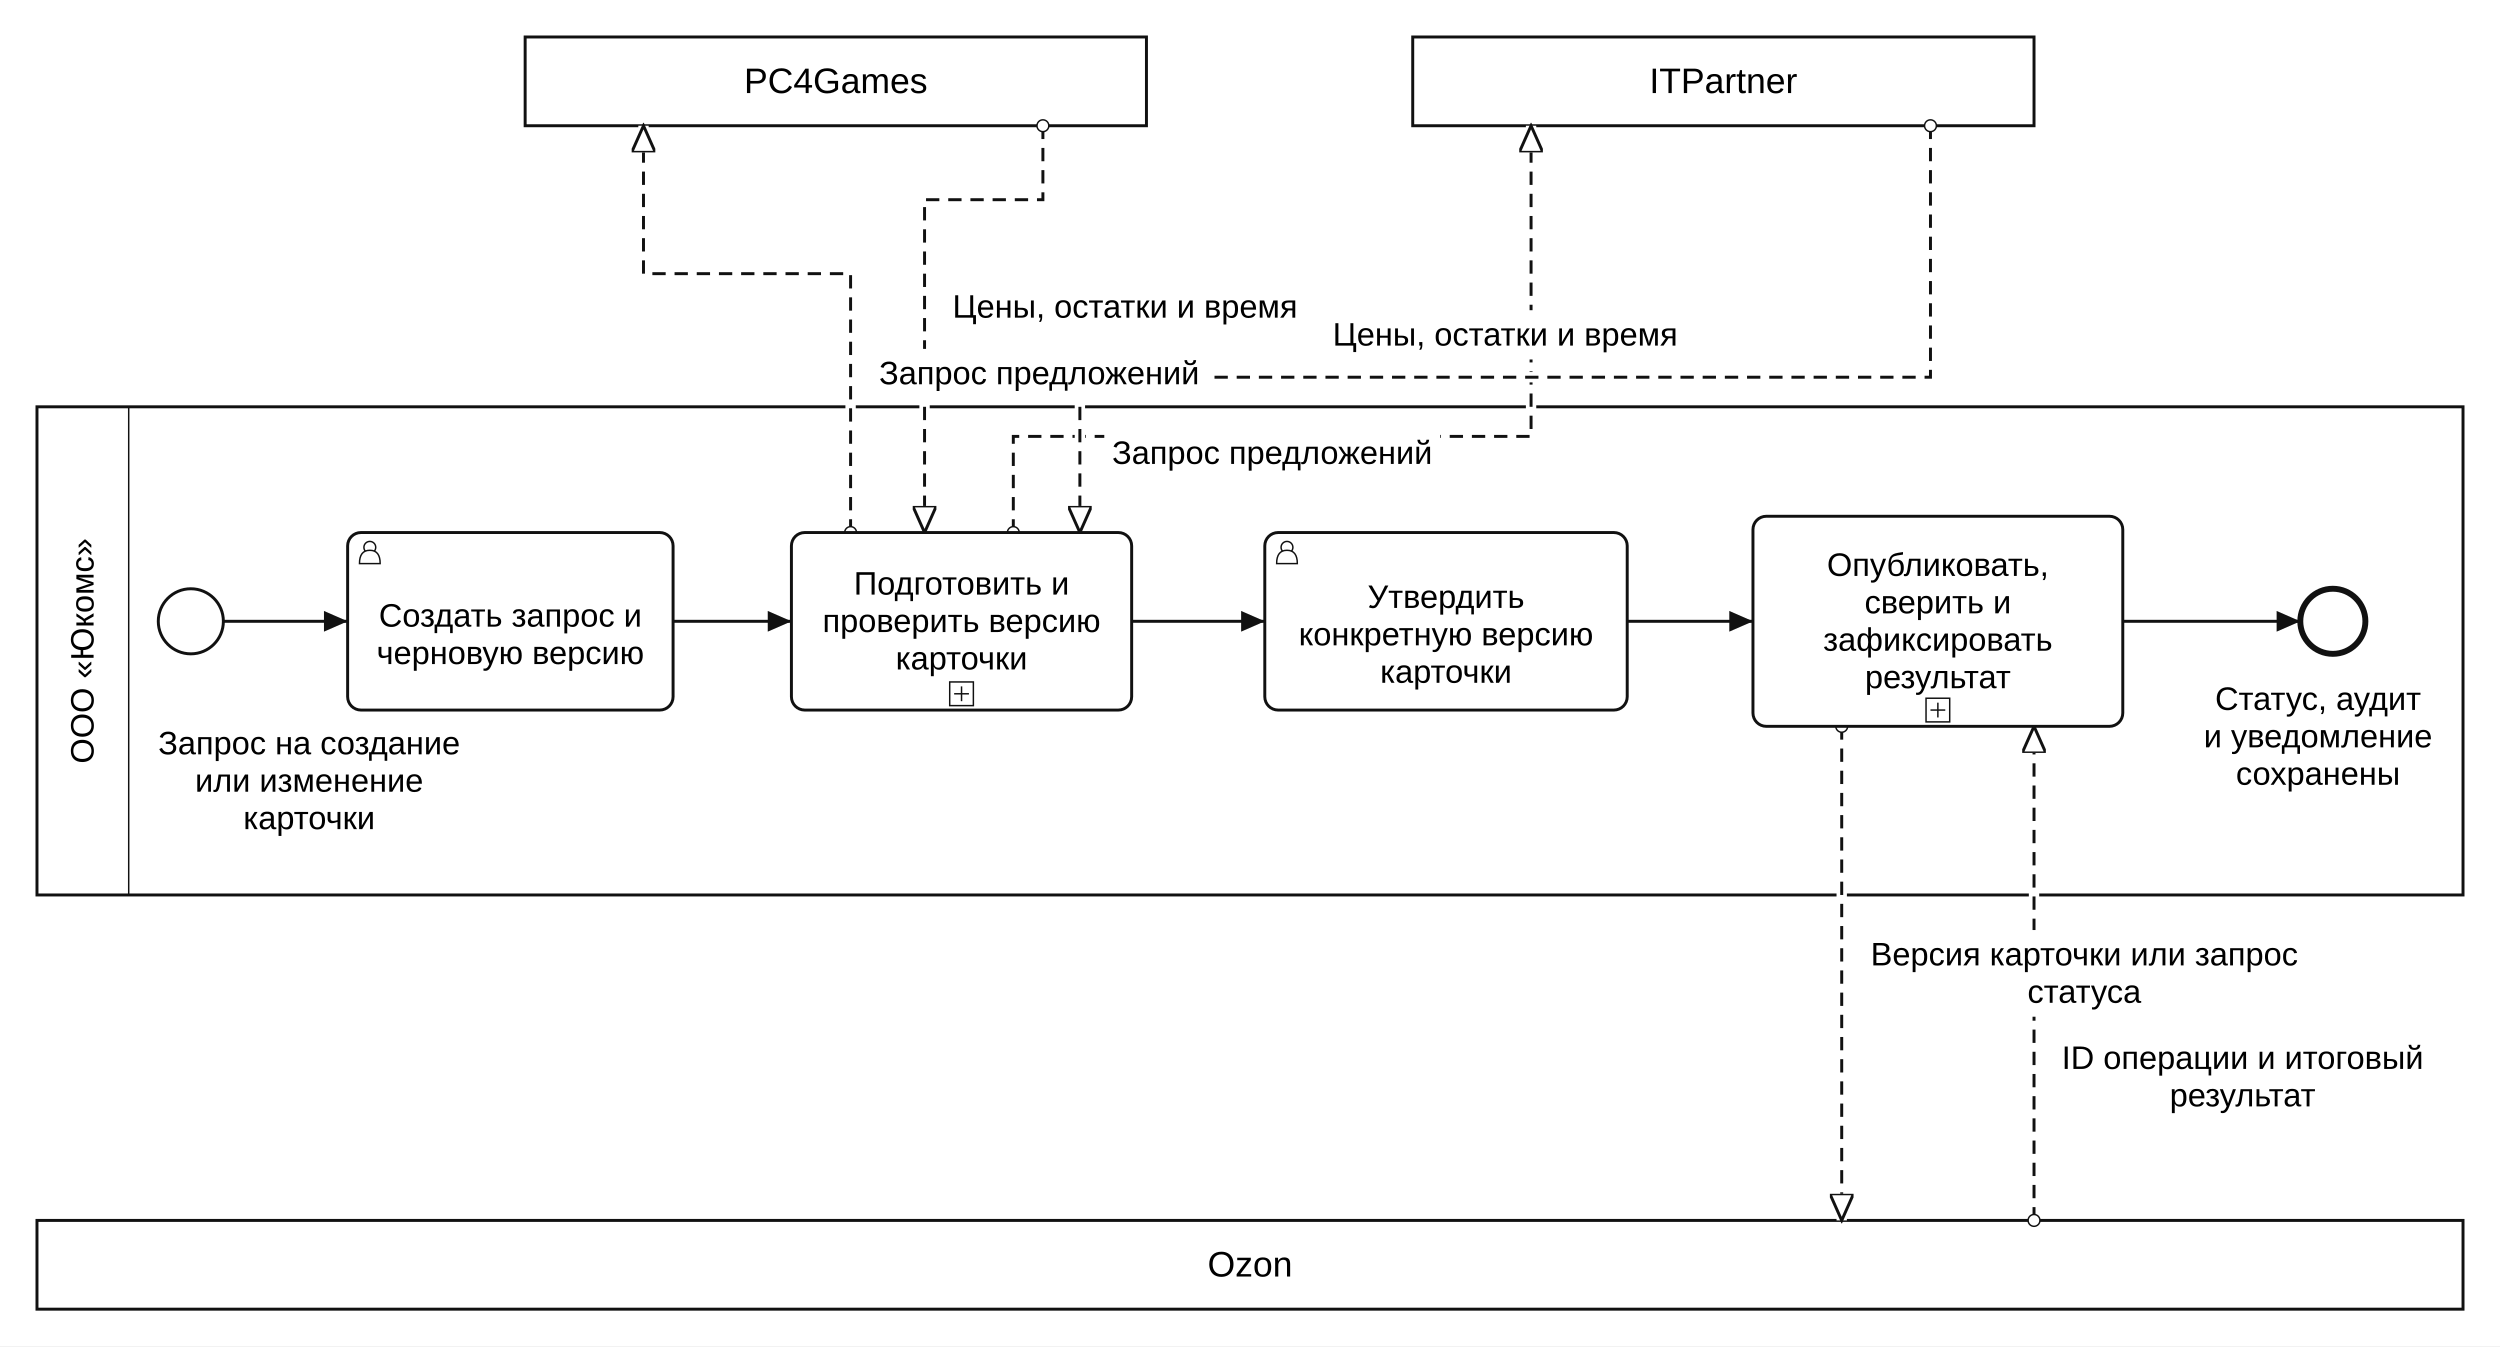
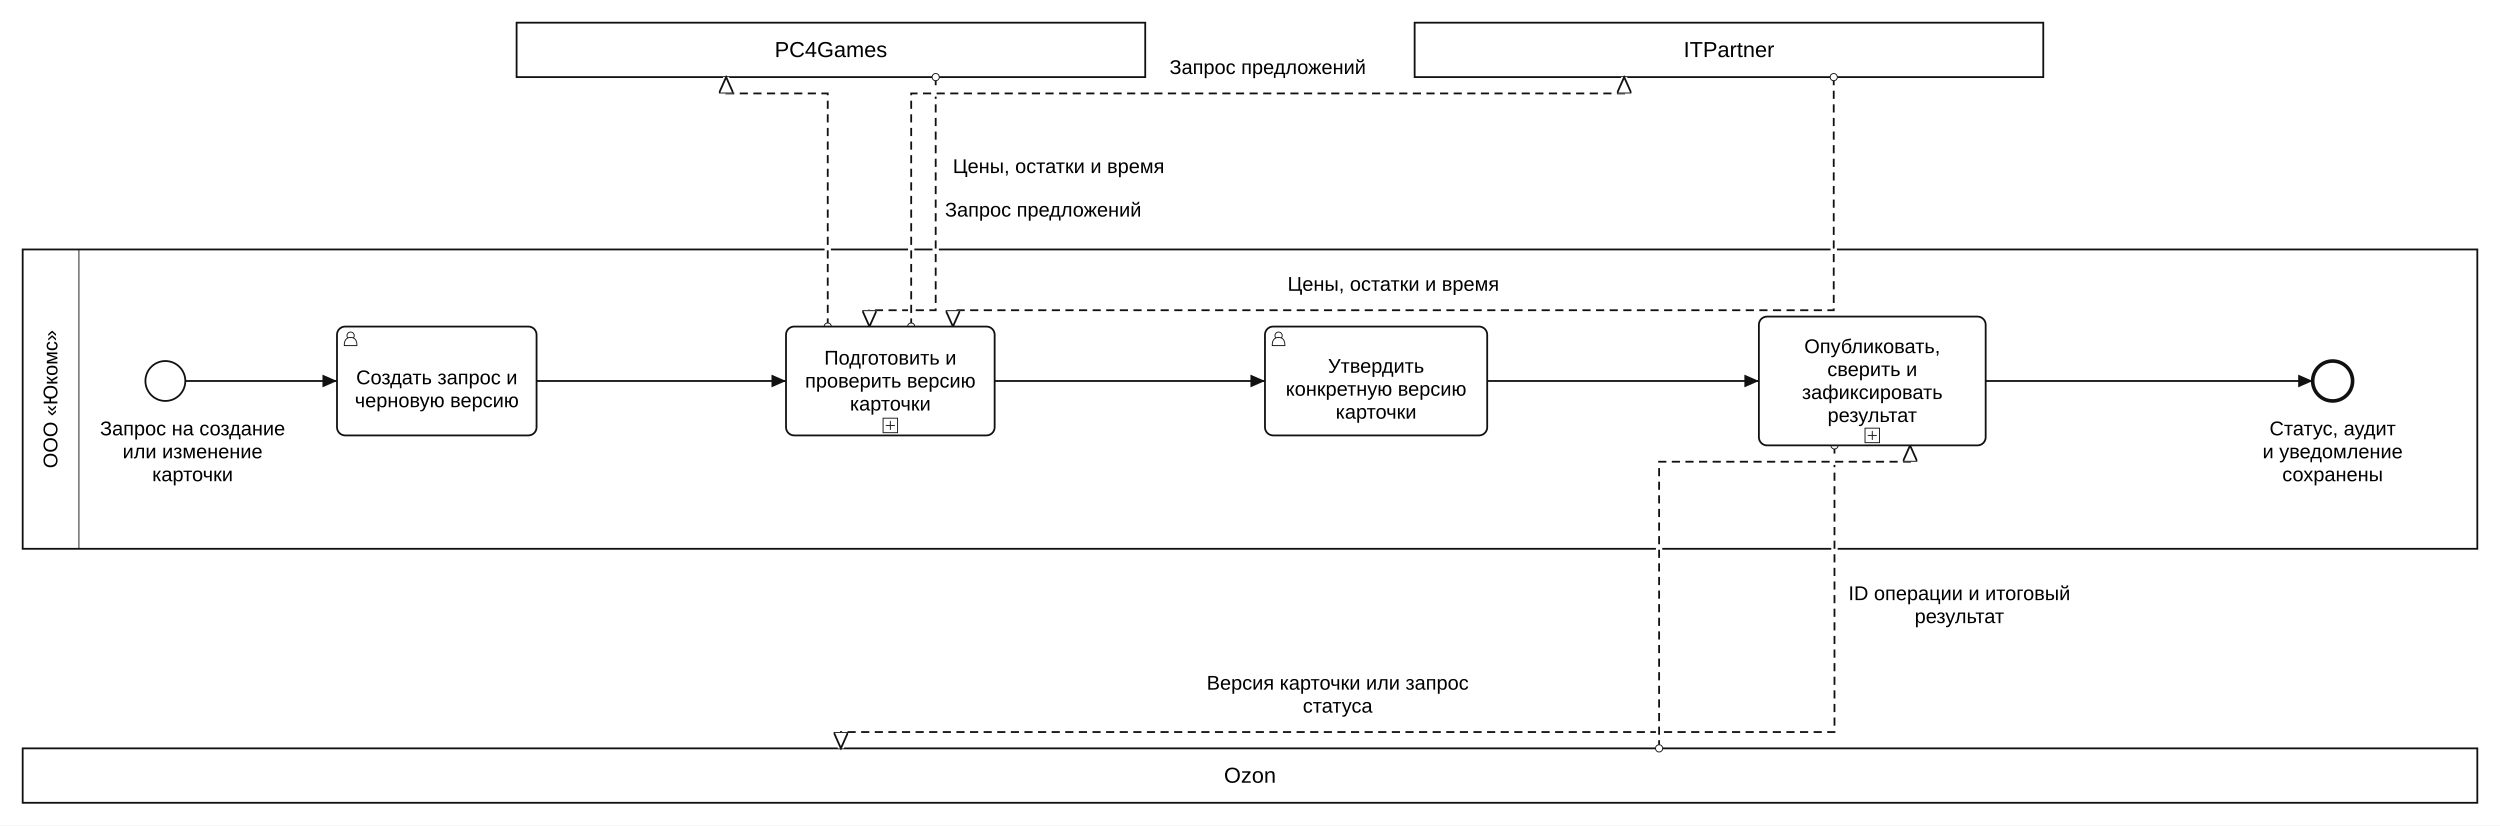
- <svg xmlns="http://www.w3.org/2000/svg" width="1690" height="910" viewBox="-5 -5 1690 910">
+ <svg xmlns="http://www.w3.org/2000/svg" width="2756" height="910" viewBox="8 -5 2756 910">
  <defs>
    <marker id="sequence" markerWidth="9" markerHeight="7" refX="8" refY="3.5" orient="auto">
      <path d="M0 0L8 3.5L0 7Z" fill="#111" />
    </marker>
    <marker id="message" markerWidth="10" markerHeight="8" refX="9" refY="4" orient="auto">
      <path d="M0 0L9 4L0 8Z" fill="white" stroke="#111" />
    </marker>
  </defs>
-   <rect x="-5" y="-5" width="1690" height="910" fill="white" />
-   <rect x="20" y="270" width="1640" height="330" fill="white" stroke="#111" stroke-width="2" />
-   <path d="M82 270V600" stroke="#111" />
-   <g transform="translate(51 435) rotate(-90)">
+   <rect x="8" y="-5" width="2756" height="910" fill="white" />
+   <rect x="33" y="270" width="2706" height="330" fill="white" stroke="#111" stroke-width="2" />
+   <path d="M95 270V600" stroke="#111" />
+   <g transform="translate(64 435) rotate(-90)">
    <text x="0" y="7.26" text-anchor="middle" font-family="Arial" font-size="22" font-weight="normal">ООО «Юкомс»</text>
  </g>
-   <rect x="350" y="20" width="420" height="60" fill="white" stroke="#111" stroke-width="2" />
-   <text x="560" y="57.92" text-anchor="middle" font-family="Arial" font-size="24" font-weight="normal">PC4Games</text>
-   <rect x="950" y="20" width="420" height="60" fill="white" stroke="#111" stroke-width="2" />
-   <text x="1160" y="57.92" text-anchor="middle" font-family="Arial" font-size="24" font-weight="normal">ITPartner</text>
-   <rect x="20" y="820" width="1640" height="60" fill="white" stroke="#111" stroke-width="2" />
-   <text x="840" y="857.92" text-anchor="middle" font-family="Arial" font-size="24" font-weight="normal">Ozon</text>
-   <path d="M146 415L230 415" fill="none" stroke="white" stroke-width="7" />
-   <path d="M146 415L230 415" fill="none" stroke="#111" stroke-width="2" marker-end="url(#sequence)" />
-   <path d="M450 415L530 415" fill="none" stroke="white" stroke-width="7" />
-   <path d="M450 415L530 415" fill="none" stroke="#111" stroke-width="2" marker-end="url(#sequence)" />
-   <path d="M760 415L850 415" fill="none" stroke="white" stroke-width="7" />
-   <path d="M760 415L850 415" fill="none" stroke="#111" stroke-width="2" marker-end="url(#sequence)" />
-   <path d="M1095 415L1180 415" fill="none" stroke="white" stroke-width="7" />
-   <path d="M1095 415L1180 415" fill="none" stroke="#111" stroke-width="2" marker-end="url(#sequence)" />
-   <path d="M1430 415L1550 415" fill="none" stroke="white" stroke-width="7" />
-   <path d="M1430 415L1550 415" fill="none" stroke="#111" stroke-width="2" marker-end="url(#sequence)" />
-   <path d="M570 355L570 180L430 180L430 80" fill="none" stroke="white" stroke-width="7" />
-   <path d="M570 355L570 180L430 180L430 80" fill="none" stroke="#111" stroke-width="2" stroke-dasharray="9 6" marker-end="url(#message)" />
-   <circle cx="570" cy="355" r="4" fill="white" stroke="#111" />
-   <path d="M700 80L700 130L620 130L620 355" fill="none" stroke="white" stroke-width="7" />
-   <path d="M700 80L700 130L620 130L620 355" fill="none" stroke="#111" stroke-width="2" stroke-dasharray="9 6" marker-end="url(#message)" />
-   <circle cx="700" cy="80" r="4" fill="white" stroke="#111" />
-   <path d="M680 355L680 290L1030 290L1030 80" fill="none" stroke="white" stroke-width="7" />
-   <path d="M680 355L680 290L1030 290L1030 80" fill="none" stroke="#111" stroke-width="2" stroke-dasharray="9 6" marker-end="url(#message)" />
-   <circle cx="680" cy="355" r="4" fill="white" stroke="#111" />
-   <path d="M1300 80L1300 250L725 250L725 355" fill="none" stroke="white" stroke-width="7" />
-   <path d="M1300 80L1300 250L725 250L725 355" fill="none" stroke="#111" stroke-width="2" stroke-dasharray="9 6" marker-end="url(#message)" />
-   <circle cx="1300" cy="80" r="4" fill="white" stroke="#111" />
-   <path d="M1240 486L1240 820" fill="none" stroke="white" stroke-width="7" />
-   <path d="M1240 486L1240 820" fill="none" stroke="#111" stroke-width="2" stroke-dasharray="9 6" marker-end="url(#message)" />
-   <circle cx="1240" cy="486" r="4" fill="white" stroke="#111" />
-   <path d="M1370 820L1370 486" fill="none" stroke="white" stroke-width="7" />
-   <path d="M1370 820L1370 486" fill="none" stroke="#111" stroke-width="2" stroke-dasharray="9 6" marker-end="url(#message)" />
-   <circle cx="1370" cy="820" r="4" fill="white" stroke="#111" />
-   <circle cx="124" cy="415" r="22" fill="white" stroke="#111" stroke-width="2" />
-   <rect x="230" y="355" width="220" height="120" rx="9" fill="white" stroke="#111" stroke-width="2" />
-   <text x="340" y="418.61" text-anchor="middle" font-family="Arial" font-size="22" font-weight="normal">Создать запрос и</text>
-   <text x="340" y="443.91" text-anchor="middle" font-family="Arial" font-size="22" font-weight="normal">черновую версию</text>
-   <circle cx="245" cy="365" r="4" fill="white" stroke="#111" />
-   <path d="M238 376q0-9 7-9q7 0 7 9Z" fill="white" stroke="#111" />
-   <rect x="530" y="355" width="230" height="120" rx="9" fill="white" stroke="#111" stroke-width="2" />
-   <text x="645" y="396.96" text-anchor="middle" font-family="Arial" font-size="22" font-weight="normal">Подготовить и</text>
-   <text x="645" y="422.26" text-anchor="middle" font-family="Arial" font-size="22" font-weight="normal">проверить версию</text>
-   <text x="645" y="447.56" text-anchor="middle" font-family="Arial" font-size="22" font-weight="normal">карточки</text>
-   <rect x="637" y="456" width="16" height="16" fill="white" stroke="#111" />
-   <path d="M640 464H650M645 459V469" stroke="#111" />
-   <rect x="850" y="355" width="245" height="120" rx="9" fill="white" stroke="#111" stroke-width="2" />
-   <text x="972.5" y="405.96" text-anchor="middle" font-family="Arial" font-size="22" font-weight="normal">Утвердить</text>
-   <text x="972.5" y="431.26" text-anchor="middle" font-family="Arial" font-size="22" font-weight="normal">конкретную версию</text>
-   <text x="972.5" y="456.56" text-anchor="middle" font-family="Arial" font-size="22" font-weight="normal">карточки</text>
-   <circle cx="865" cy="365" r="4" fill="white" stroke="#111" />
-   <path d="M858 376q0-9 7-9q7 0 7 9Z" fill="white" stroke="#111" />
-   <rect x="1180" y="344" width="250" height="142" rx="9" fill="white" stroke="#111" stroke-width="2" />
-   <text x="1305" y="384.31" text-anchor="middle" font-family="Arial" font-size="22" font-weight="normal">Опубликовать,</text>
-   <text x="1305" y="409.61" text-anchor="middle" font-family="Arial" font-size="22" font-weight="normal">сверить и</text>
-   <text x="1305" y="434.91" text-anchor="middle" font-family="Arial" font-size="22" font-weight="normal">зафиксировать</text>
-   <text x="1305" y="460.21" text-anchor="middle" font-family="Arial" font-size="22" font-weight="normal">результат</text>
-   <rect x="1297" y="467" width="16" height="16" fill="white" stroke="#111" />
-   <path d="M1300 475H1310M1305 470V480" stroke="#111" />
-   <circle cx="1572" cy="415" r="22" fill="white" stroke="#111" stroke-width="4" />
-   <rect x="96.5" y="481" width="215" height="83.9" fill="white" />
-   <text x="204" y="504.91" text-anchor="middle" font-family="Arial" font-size="22" font-weight="normal">Запрос на создание</text>
-   <text x="204" y="530.21" text-anchor="middle" font-family="Arial" font-size="22" font-weight="normal">или изменение</text>
-   <text x="204" y="555.51" text-anchor="middle" font-family="Arial" font-size="22" font-weight="normal">карточки</text>
-   <rect x="1479.5" y="451" width="165" height="83.9" fill="white" />
-   <text x="1562" y="474.91" text-anchor="middle" font-family="Arial" font-size="22" font-weight="normal">Статус, аудит</text>
-   <text x="1562" y="500.21" text-anchor="middle" font-family="Arial" font-size="22" font-weight="normal">и уведомление</text>
-   <text x="1562" y="525.51" text-anchor="middle" font-family="Arial" font-size="22" font-weight="normal">сохранены</text>
-   <rect x="584" y="230.85" width="227" height="33.3" fill="white" />
-   <text x="697.5" y="254.76" text-anchor="middle" font-family="Arial" font-size="22" font-weight="normal">Запрос предложений</text>
-   <rect x="634" y="185.85" width="243" height="33.3" fill="white" />
-   <text x="755.5" y="209.76" text-anchor="middle" font-family="Arial" font-size="22" font-weight="normal">Цены, остатки и время</text>
-   <rect x="741.5" y="284.7" width="227" height="33.3" fill="white" />
-   <text x="855" y="308.61" text-anchor="middle" font-family="Arial" font-size="22" font-weight="normal">Запрос предложений</text>
-   <rect x="891" y="204.7" width="243" height="33.3" fill="white" />
-   <text x="1012.5" y="228.61" text-anchor="middle" font-family="Arial" font-size="22" font-weight="normal">Цены, остатки и время</text>
-   <rect x="1254" y="623.7" width="300" height="58.6" fill="white" />
-   <text x="1404" y="647.61" text-anchor="middle" font-family="Arial" font-size="22" font-weight="normal">Версия карточки или запрос</text>
-   <text x="1404" y="672.91" text-anchor="middle" font-family="Arial" font-size="22" font-weight="normal">статуса</text>
-   <rect x="1384" y="693.7" width="254" height="58.6" fill="white" />
-   <text x="1511" y="717.61" text-anchor="middle" font-family="Arial" font-size="22" font-weight="normal">ID операции и итоговый</text>
-   <text x="1511" y="742.91" text-anchor="middle" font-family="Arial" font-size="22" font-weight="normal">результат</text>
+   <rect x="577.5" y="20" width="693" height="60" fill="white" stroke="#111" stroke-width="2" />
+   <text x="924" y="57.92" text-anchor="middle" font-family="Arial" font-size="24" font-weight="normal">PC4Games</text>
+   <rect x="1567.5" y="20" width="693" height="60" fill="white" stroke="#111" stroke-width="2" />
+   <text x="1914" y="57.92" text-anchor="middle" font-family="Arial" font-size="24" font-weight="normal">ITPartner</text>
+   <rect x="33" y="820" width="2706" height="60" fill="white" stroke="#111" stroke-width="2" />
+   <text x="1386" y="857.92" text-anchor="middle" font-family="Arial" font-size="24" font-weight="normal">Ozon</text>
+   <path d="M212.3 415L379.5 415" fill="none" stroke="white" stroke-width="7" />
+   <path d="M212.3 415L379.5 415" fill="none" stroke="#111" stroke-width="2" marker-end="url(#sequence)" />
+   <path d="M599.5 415L874.5 415" fill="none" stroke="white" stroke-width="7" />
+   <path d="M599.5 415L874.5 415" fill="none" stroke="#111" stroke-width="2" marker-end="url(#sequence)" />
+   <path d="M1104.5 415L1402.5 415" fill="none" stroke="white" stroke-width="7" />
+   <path d="M1104.5 415L1402.5 415" fill="none" stroke="#111" stroke-width="2" marker-end="url(#sequence)" />
+   <path d="M1647.5 415L1947 415" fill="none" stroke="white" stroke-width="7" />
+   <path d="M1647.5 415L1947 415" fill="none" stroke="#111" stroke-width="2" marker-end="url(#sequence)" />
+   <path d="M2197 415L2557.5 415" fill="none" stroke="white" stroke-width="7" />
+   <path d="M2197 415L2557.5 415" fill="none" stroke="#111" stroke-width="2" marker-end="url(#sequence)" />
+   <path d="M920.5 355L920.5 98L808.5 98L808.5 80" fill="none" stroke="white" stroke-width="7" />
+   <path d="M920.5 355L920.5 98L808.5 98L808.5 80" fill="none" stroke="#111" stroke-width="2" stroke-dasharray="9 6" marker-end="url(#message)" />
+   <circle cx="920.5" cy="355" r="4" fill="white" stroke="#111" />
+   <path d="M1039.5 80L1039.5 337L966.5 337L966.5 355" fill="none" stroke="white" stroke-width="7" />
+   <path d="M1039.5 80L1039.5 337L966.5 337L966.5 355" fill="none" stroke="#111" stroke-width="2" stroke-dasharray="9 6" marker-end="url(#message)" />
+   <circle cx="1039.5" cy="80" r="4" fill="white" stroke="#111" />
+   <path d="M1012.5 355L1012.5 98L1798.5 98L1798.5 80" fill="none" stroke="white" stroke-width="7" />
+   <path d="M1012.5 355L1012.5 98L1798.5 98L1798.5 80" fill="none" stroke="#111" stroke-width="2" stroke-dasharray="9 6" marker-end="url(#message)" />
+   <circle cx="1012.5" cy="355" r="4" fill="white" stroke="#111" />
+   <path d="M2029.5 80L2029.5 337L1058.5 337L1058.5 355" fill="none" stroke="white" stroke-width="7" />
+   <path d="M2029.5 80L2029.5 337L1058.5 337L1058.5 355" fill="none" stroke="#111" stroke-width="2" stroke-dasharray="9 6" marker-end="url(#message)" />
+   <circle cx="2029.5" cy="80" r="4" fill="white" stroke="#111" />
+   <path d="M2030.333 486L2030.333 802L935 802L935 820" fill="none" stroke="white" stroke-width="7" />
+   <path d="M2030.333 486L2030.333 802L935 802L935 820" fill="none" stroke="#111" stroke-width="2" stroke-dasharray="9 6" marker-end="url(#message)" />
+   <circle cx="2030.333" cy="486" r="4" fill="white" stroke="#111" />
+   <path d="M1837 820L1837 504L2113.667 504L2113.667 486" fill="none" stroke="white" stroke-width="7" />
+   <path d="M1837 820L1837 504L2113.667 504L2113.667 486" fill="none" stroke="#111" stroke-width="2" stroke-dasharray="9 6" marker-end="url(#message)" />
+   <circle cx="1837" cy="820" r="4" fill="white" stroke="#111" />
+   <circle cx="190.3" cy="415" r="22" fill="white" stroke="#111" stroke-width="2" />
+   <rect x="379.5" y="355" width="220" height="120" rx="9" fill="white" stroke="#111" stroke-width="2" />
+   <text x="489.5" y="418.61" text-anchor="middle" font-family="Arial" font-size="22" font-weight="normal">Создать запрос и</text>
+   <text x="489.5" y="443.91" text-anchor="middle" font-family="Arial" font-size="22" font-weight="normal">черновую версию</text>
+   <circle cx="394.5" cy="365" r="4" fill="white" stroke="#111" />
+   <path d="M387.5 376q0-9 7-9q7 0 7 9Z" fill="white" stroke="#111" />
+   <rect x="874.5" y="355" width="230" height="120" rx="9" fill="white" stroke="#111" stroke-width="2" />
+   <text x="989.5" y="396.96" text-anchor="middle" font-family="Arial" font-size="22" font-weight="normal">Подготовить и</text>
+   <text x="989.5" y="422.26" text-anchor="middle" font-family="Arial" font-size="22" font-weight="normal">проверить версию</text>
+   <text x="989.5" y="447.56" text-anchor="middle" font-family="Arial" font-size="22" font-weight="normal">карточки</text>
+   <rect x="981.5" y="456" width="16" height="16" fill="white" stroke="#111" />
+   <path d="M984.5 464H994.5M989.5 459V469" stroke="#111" />
+   <rect x="1402.5" y="355" width="245" height="120" rx="9" fill="white" stroke="#111" stroke-width="2" />
+   <text x="1525" y="405.96" text-anchor="middle" font-family="Arial" font-size="22" font-weight="normal">Утвердить</text>
+   <text x="1525" y="431.26" text-anchor="middle" font-family="Arial" font-size="22" font-weight="normal">конкретную версию</text>
+   <text x="1525" y="456.56" text-anchor="middle" font-family="Arial" font-size="22" font-weight="normal">карточки</text>
+   <circle cx="1417.5" cy="365" r="4" fill="white" stroke="#111" />
+   <path d="M1410.5 376q0-9 7-9q7 0 7 9Z" fill="white" stroke="#111" />
+   <rect x="1947" y="344" width="250" height="142" rx="9" fill="white" stroke="#111" stroke-width="2" />
+   <text x="2072" y="384.31" text-anchor="middle" font-family="Arial" font-size="22" font-weight="normal">Опубликовать,</text>
+   <text x="2072" y="409.61" text-anchor="middle" font-family="Arial" font-size="22" font-weight="normal">сверить и</text>
+   <text x="2072" y="434.91" text-anchor="middle" font-family="Arial" font-size="22" font-weight="normal">зафиксировать</text>
+   <text x="2072" y="460.21" text-anchor="middle" font-family="Arial" font-size="22" font-weight="normal">результат</text>
+   <rect x="2064" y="467" width="16" height="16" fill="white" stroke="#111" />
+   <path d="M2067 475H2077M2072 470V480" stroke="#111" />
+   <circle cx="2579.5" cy="415" r="22" fill="white" stroke="#111" stroke-width="4" />
+   <rect x="112.8" y="451" width="215" height="83.9" fill="white" />
+   <text x="220.3" y="474.91" text-anchor="middle" font-family="Arial" font-size="22" font-weight="normal">Запрос на создание</text>
+   <text x="220.3" y="500.21" text-anchor="middle" font-family="Arial" font-size="22" font-weight="normal">или изменение</text>
+   <text x="220.3" y="525.51" text-anchor="middle" font-family="Arial" font-size="22" font-weight="normal">карточки</text>
+   <rect x="2497" y="451" width="165" height="83.9" fill="white" />
+   <text x="2579.5" y="474.91" text-anchor="middle" font-family="Arial" font-size="22" font-weight="normal">Статус, аудит</text>
+   <text x="2579.5" y="500.21" text-anchor="middle" font-family="Arial" font-size="22" font-weight="normal">и уведомление</text>
+   <text x="2579.5" y="525.51" text-anchor="middle" font-family="Arial" font-size="22" font-weight="normal">сохранены</text>
+   <rect x="1044.5" y="209.85" width="227" height="33.3" fill="white" />
+   <text x="1158" y="233.76" text-anchor="middle" font-family="Arial" font-size="22" font-weight="normal">Запрос предложений</text>
+   <rect x="1053.5" y="161.85" width="243" height="33.3" fill="white" />
+   <text x="1175" y="185.76" text-anchor="middle" font-family="Arial" font-size="22" font-weight="normal">Цены, остатки и время</text>
+   <rect x="1292" y="52.7" width="227" height="33.3" fill="white" />
+   <text x="1405.5" y="76.61" text-anchor="middle" font-family="Arial" font-size="22" font-weight="normal">Запрос предложений</text>
+   <rect x="1422.5" y="291.7" width="243" height="33.3" fill="white" />
+   <text x="1544" y="315.61" text-anchor="middle" font-family="Arial" font-size="22" font-weight="normal">Цены, остатки и время</text>
+   <rect x="1332.667" y="731.4" width="300" height="58.6" fill="white" />
+   <text x="1482.667" y="755.31" text-anchor="middle" font-family="Arial" font-size="22" font-weight="normal">Версия карточки или запрос</text>
+   <text x="1482.667" y="780.61" text-anchor="middle" font-family="Arial" font-size="22" font-weight="normal">статуса</text>
+   <rect x="2041" y="632.7" width="254" height="58.6" fill="white" />
+   <text x="2168" y="656.61" text-anchor="middle" font-family="Arial" font-size="22" font-weight="normal">ID операции и итоговый</text>
+   <text x="2168" y="681.91" text-anchor="middle" font-family="Arial" font-size="22" font-weight="normal">результат</text>
</svg>
